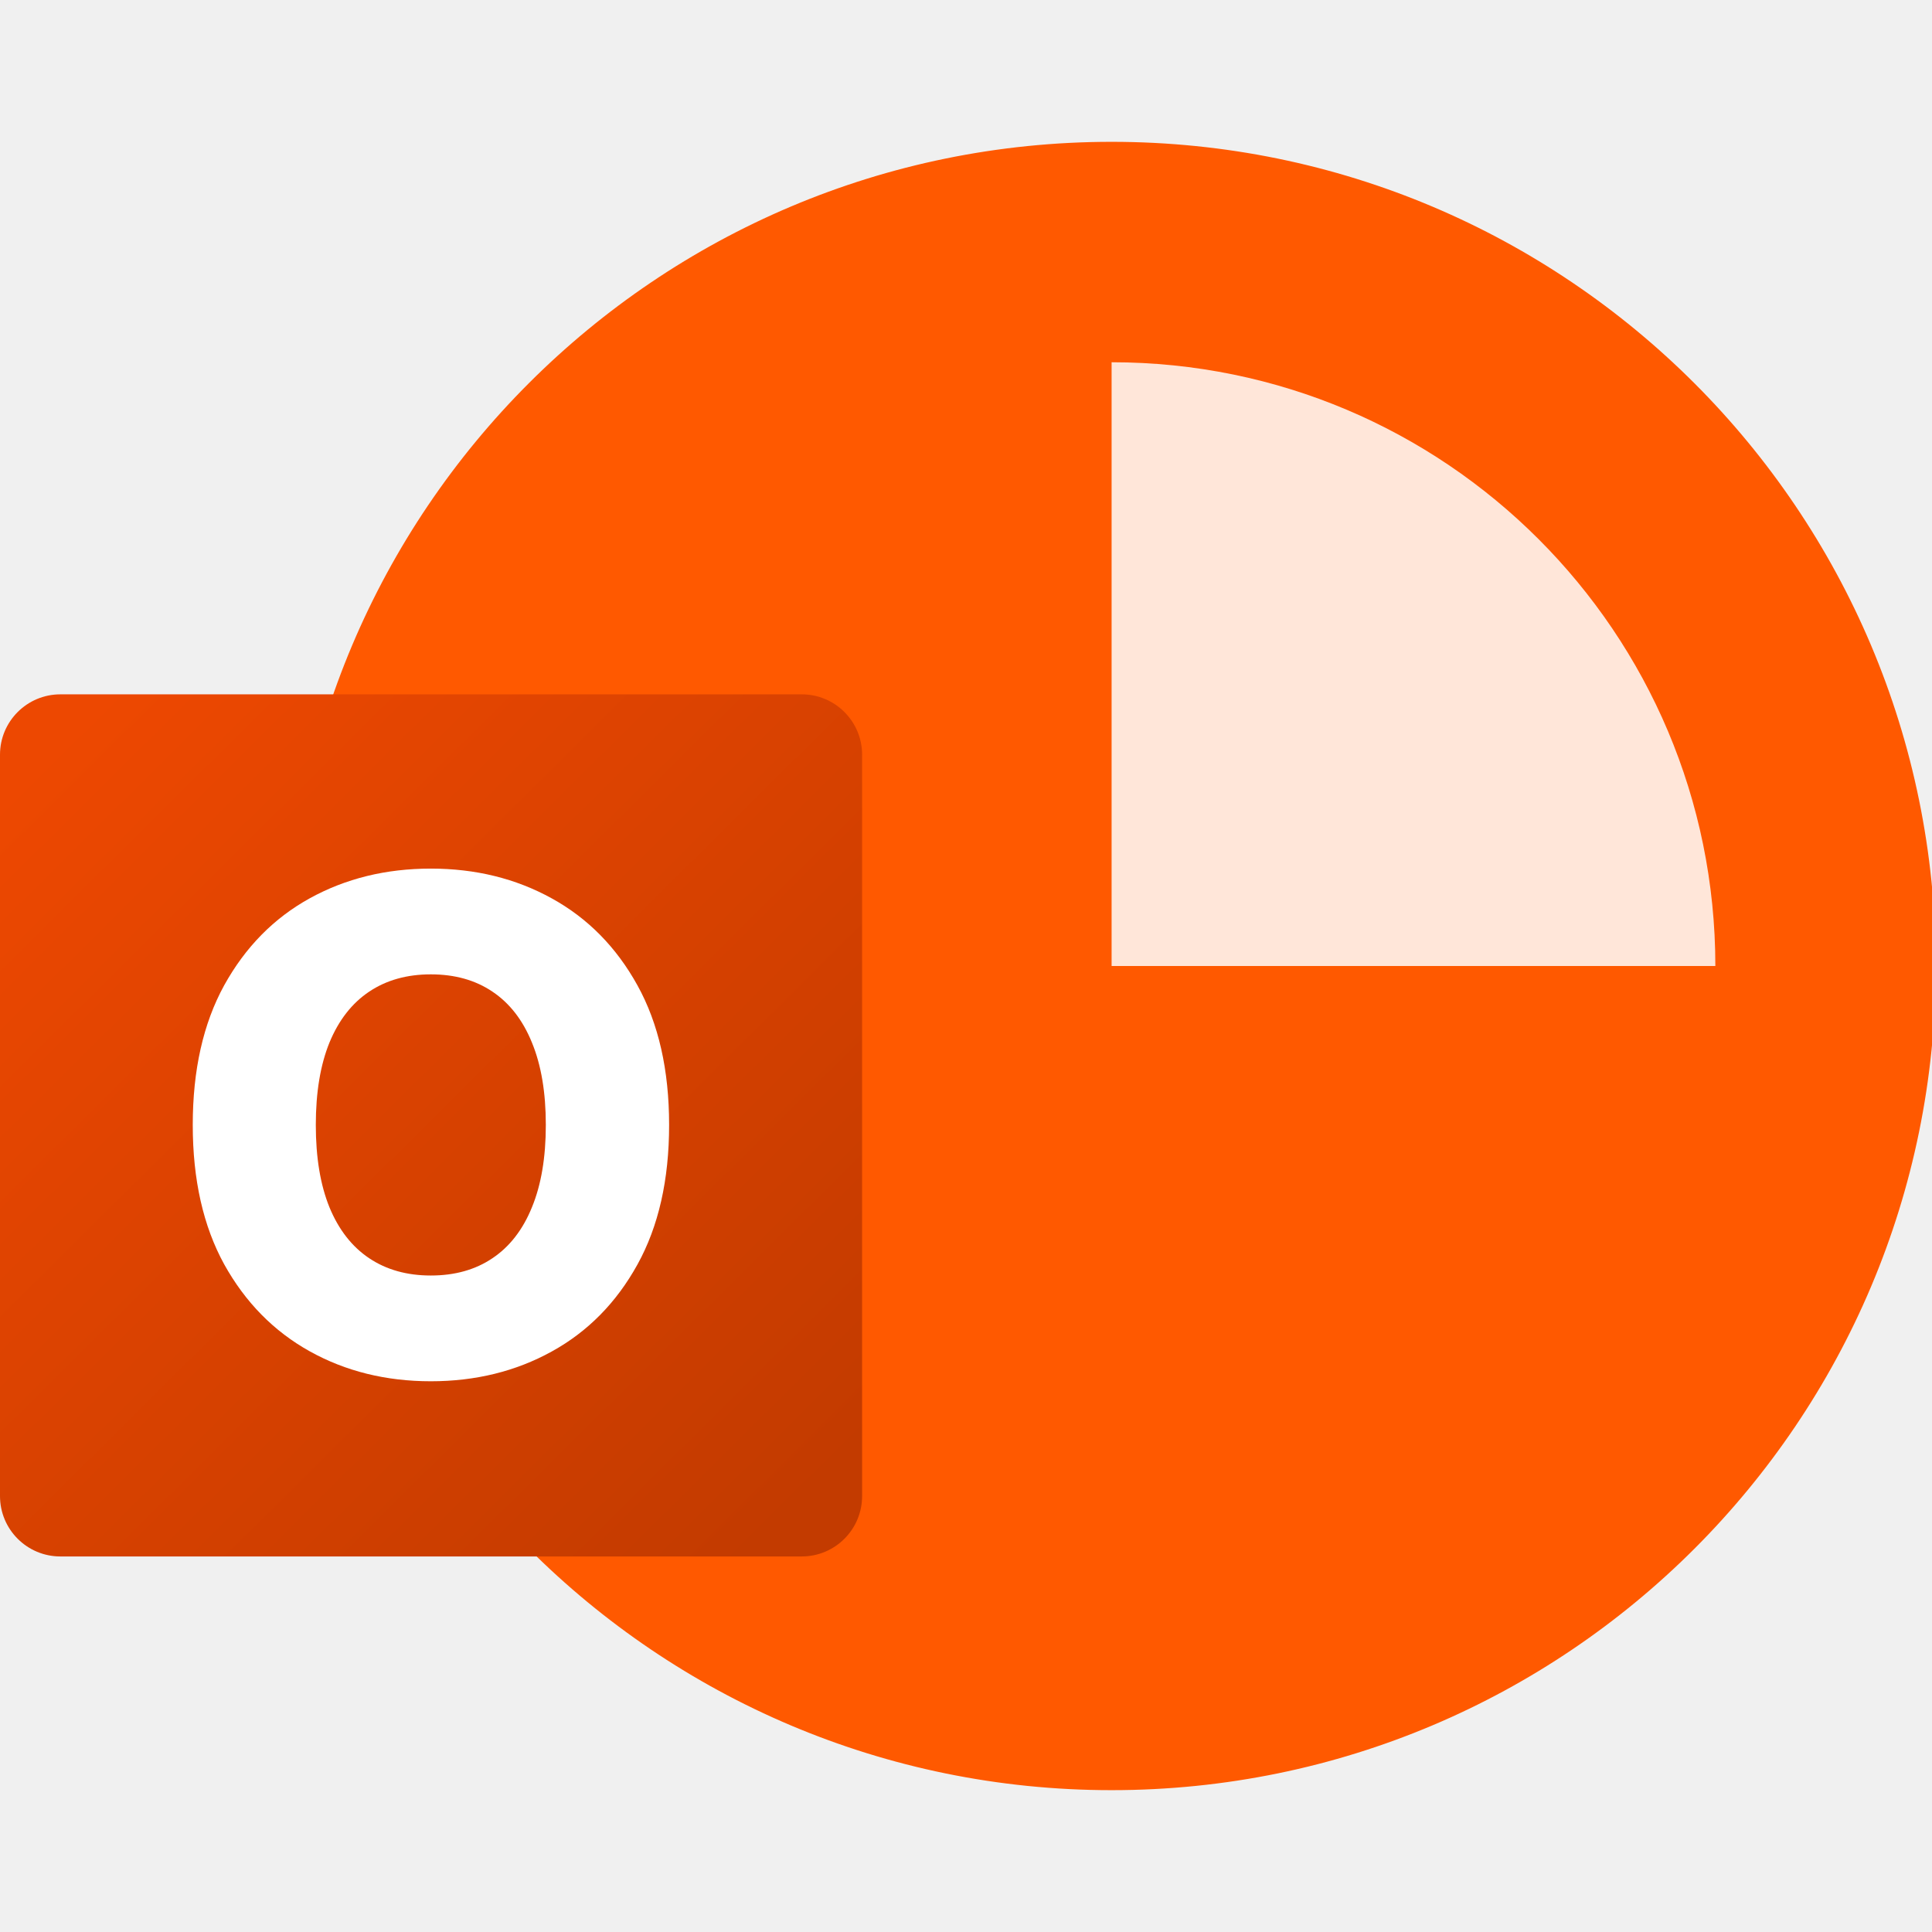
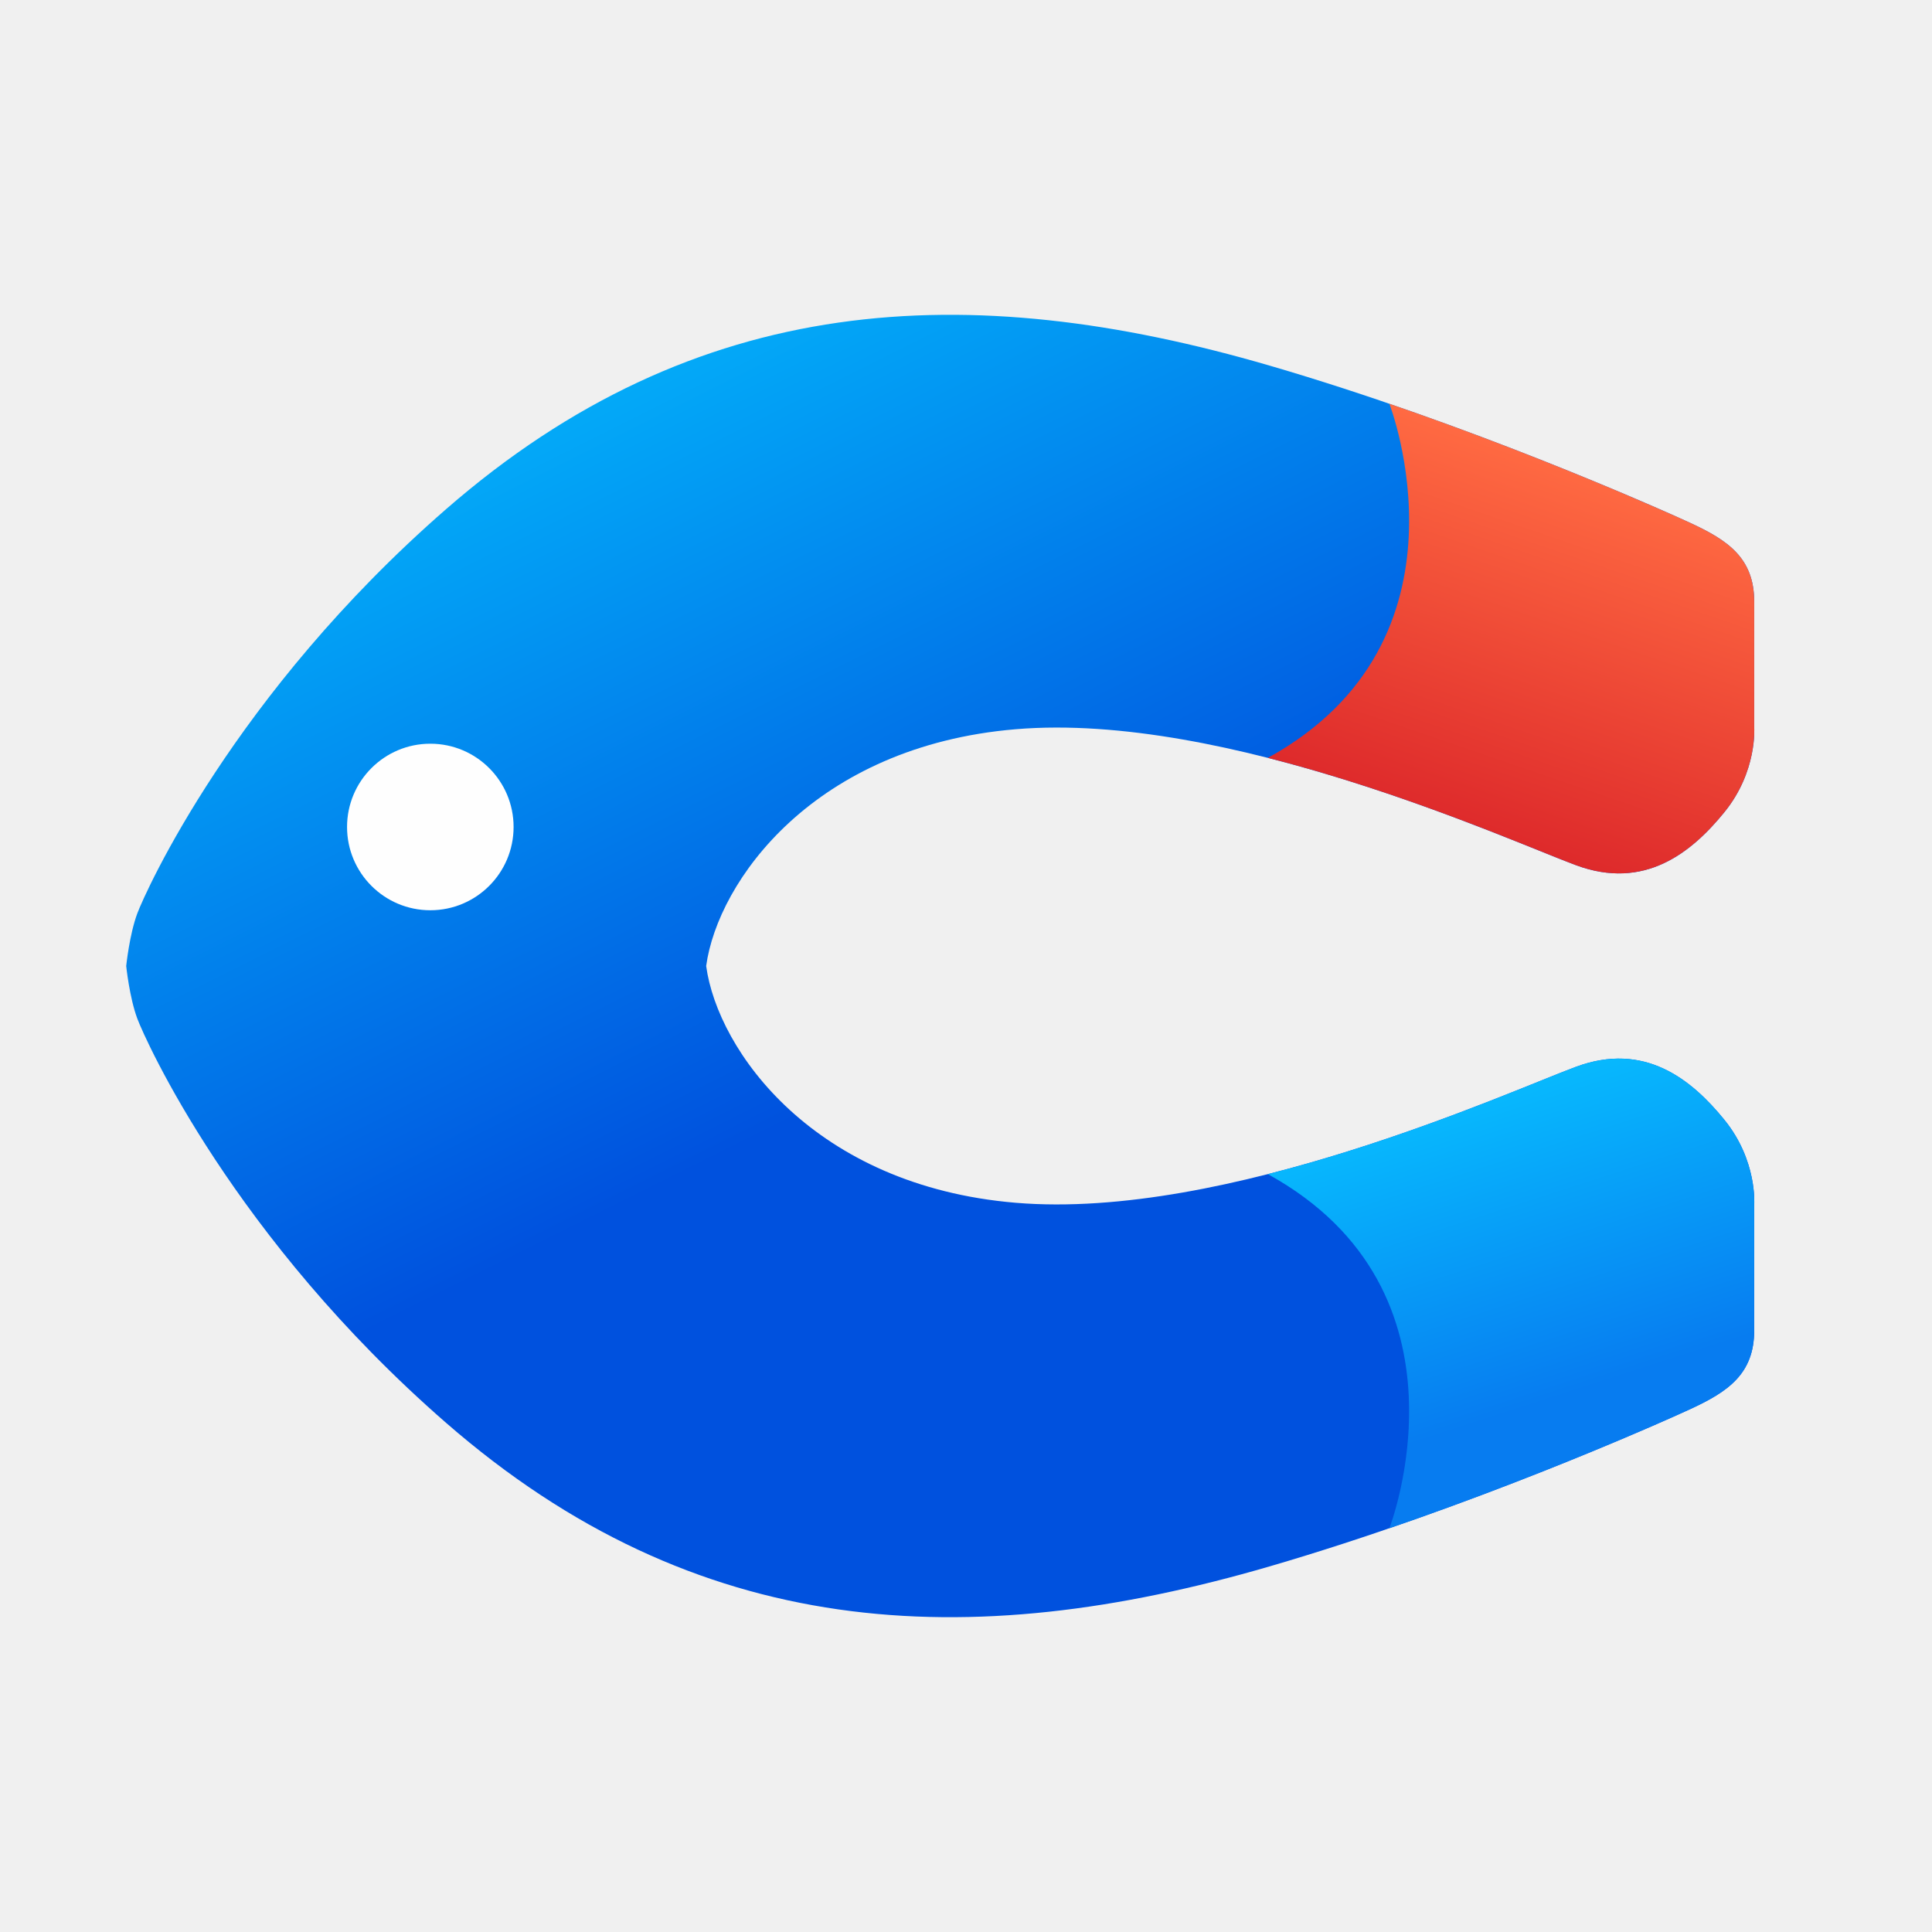
- <svg xmlns="http://www.w3.org/2000/svg" width="256" height="256" viewBox="0 0 256 256" fill="none">
-   <rect x="38.587" y="19.293" width="217.413" height="217.413" rx="108.707" fill="#FF5900" />
-   <rect x="38.587" y="19.293" width="217.413" height="217.413" rx="108.707" stroke="#FF5900" />
-   <rect y="92.004" width="114.234" height="114.234" rx="8" fill="url(#paint0_linear_39_50)" />
-   <path d="M88.661 149.06C88.661 156.335 87.262 162.501 84.463 167.56C81.665 172.618 77.877 176.46 73.099 179.086C68.342 181.712 63.004 183.025 57.085 183.025C51.144 183.025 45.795 181.701 41.038 179.054C36.282 176.406 32.504 172.564 29.706 167.527C26.929 162.469 25.541 156.313 25.541 149.06C25.541 141.784 26.929 135.618 29.706 130.559C32.504 125.501 36.282 121.659 41.038 119.033C45.795 116.407 51.144 115.094 57.085 115.094C63.004 115.094 68.342 116.407 73.099 119.033C77.877 121.659 81.665 125.501 84.463 130.559C87.262 135.618 88.661 141.784 88.661 149.06ZM72.324 149.06C72.324 144.755 71.71 141.117 70.484 138.147C69.278 135.176 67.535 132.927 65.253 131.399C62.993 129.871 60.27 129.107 57.085 129.107C53.921 129.107 51.198 129.871 48.916 131.399C46.635 132.927 44.88 135.176 43.654 138.147C42.448 141.117 41.846 144.755 41.846 149.06C41.846 153.364 42.448 157.002 43.654 159.972C44.88 162.943 46.635 165.192 48.916 166.72C51.198 168.248 53.921 169.012 57.085 169.012C60.27 169.012 62.993 168.248 65.253 166.72C67.535 165.192 69.278 162.943 70.484 159.972C71.71 157.002 72.324 153.364 72.324 149.06Z" fill="white" />
-   <path d="M227.293 128C173.151 128 147.294 128 147.294 128C147.294 128 147.295 74.927 147.293 48C191.476 48 227.293 83.817 227.293 128Z" fill="white" fill-opacity="0.85" />
+ <svg xmlns="http://www.w3.org/2000/svg" xml:space="preserve" width="110.102mm" height="110.102mm" version="1.1" style="shape-rendering:geometricPrecision; text-rendering:geometricPrecision; image-rendering:optimizeQuality; fill-rule:evenodd; clip-rule:evenodd" viewBox="0 0 11167.54 11167.54">
  <defs>
-     <linearGradient id="paint0_linear_39_50" x1="5.901" y1="99.933" x2="105.223" y2="200.025" gradientUnits="userSpaceOnUse">
-       <stop stop-color="#ED4801" />
-       <stop offset="1" stop-color="#C33B00" />
+     <style type="text/css">
+    
+     .fil4 {fill:none}
+     .fil2 {fill:#FEFEFE}
+     .fil3 {fill:url(#id0)}
+     .fil0 {fill:url(#id1)}
+     .fil1 {fill:url(#id2)}
+    
+   </style>
+     <linearGradient id="id0" gradientUnits="userSpaceOnUse" x1="7953.96" y1="6313.19" x2="8570.38" y2="8219.38">
+       <stop offset="0" style="stop-opacity:1; stop-color:#07C0FF" />
+       <stop offset="1" style="stop-opacity:1; stop-color:#077CF0" />
+     </linearGradient>
+     <linearGradient id="id1" gradientUnits="userSpaceOnUse" x1="5889.13" y1="5821.79" x2="3749.89" y2="1543.28">
+       <stop offset="0" style="stop-opacity:1; stop-color:#0051DE" />
+       <stop offset="1" style="stop-opacity:1; stop-color:#03B5FB" />
+     </linearGradient>
+     <linearGradient id="id2" gradientUnits="userSpaceOnUse" x1="7328.54" y1="4380.7" x2="8031.04" y2="2333.83">
+       <stop offset="0" style="stop-opacity:1; stop-color:#DE2A2B" />
+       <stop offset="1" style="stop-opacity:1; stop-color:#FF6A42" />
    </linearGradient>
  </defs>
+   <g id="图层_x0020_1">
+     <g id="_2891128991664">
+       <path class="fil0" d="M729.51 5583.77c0,0 18.61,-181.35 63.95,-303.44 45.33,-122.09 556.84,-1267.26 1784.59,-2336.9 1446.52,-1260.24 3013.83,-1339.7 4762.68,-829.53 1149.34,335.34 2250.47,825.76 2429.42,908.5 216.25,99.96 369.71,202.29 369.71,455.73 0,253.44 0,727.77 0,727.77 0,0 18.63,253.45 -172.03,488.32 -190.68,234.86 -462.75,453.45 -858.04,306.94 -395.29,-146.5 -2020.63,-888.3 -3239.07,-785.98 -1164.65,97.8 -1721.65,877.57 -1788.88,1368.6 67.23,491.03 624.22,1270.8 1788.88,1368.6 1218.44,102.32 2843.78,-639.48 3239.07,-785.98 395.29,-146.5 667.36,72.09 858.04,306.94 190.67,234.87 172.03,488.32 172.03,488.32 0,0 0,474.33 0,727.77 0,253.44 -153.46,355.77 -369.71,455.73 -178.95,82.74 -1280.08,573.15 -2429.42,908.5 -1748.85,510.17 -3316.16,430.71 -4762.68,-829.53 -1227.74,-1069.64 -1739.26,-2214.81 -1784.59,-2336.9 -45.34,-122.09 -63.95,-303.44 -63.95,-303.44z" />
+       <path class="fil1" d="M8031.04 2333.83c870.1,298.63 1596.68,622.71 1739.11,688.56 216.25,99.96 369.71,202.29 369.71,455.73 0,253.44 0,727.77 0,727.77 0,0 18.63,253.45 -172.03,488.32 -190.68,234.86 -462.75,453.45 -858.04,306.94 -246.87,-91.51 -973.52,-415.19 -1781.22,-620.43l-0.02 -0.02c1234.71,-678.5 702.49,-2046.87 702.49,-2046.87z" />
+       <circle class="fil2" cx="2487.38" cy="4780.19" r="481.32" />
+       <path class="fil3" d="M8031.04 8833.7c870.1,-298.63 1596.68,-622.71 1739.11,-688.56 216.25,-99.96 369.71,-202.29 369.71,-455.73 0,-253.44 0,-727.77 0,-727.77 0,0 18.63,-253.45 -172.03,-488.32 -190.68,-234.86 -462.75,-453.45 -858.04,-306.94 -246.87,91.51 -973.52,415.19 -1781.22,620.43l-0.02 0.02c1234.71,678.5 702.49,2046.87 702.49,2046.87z" />
+     </g>
+     <circle class="fil4" cx="5583.77" cy="5583.77" r="5583.77" />
+   </g>
</svg>
